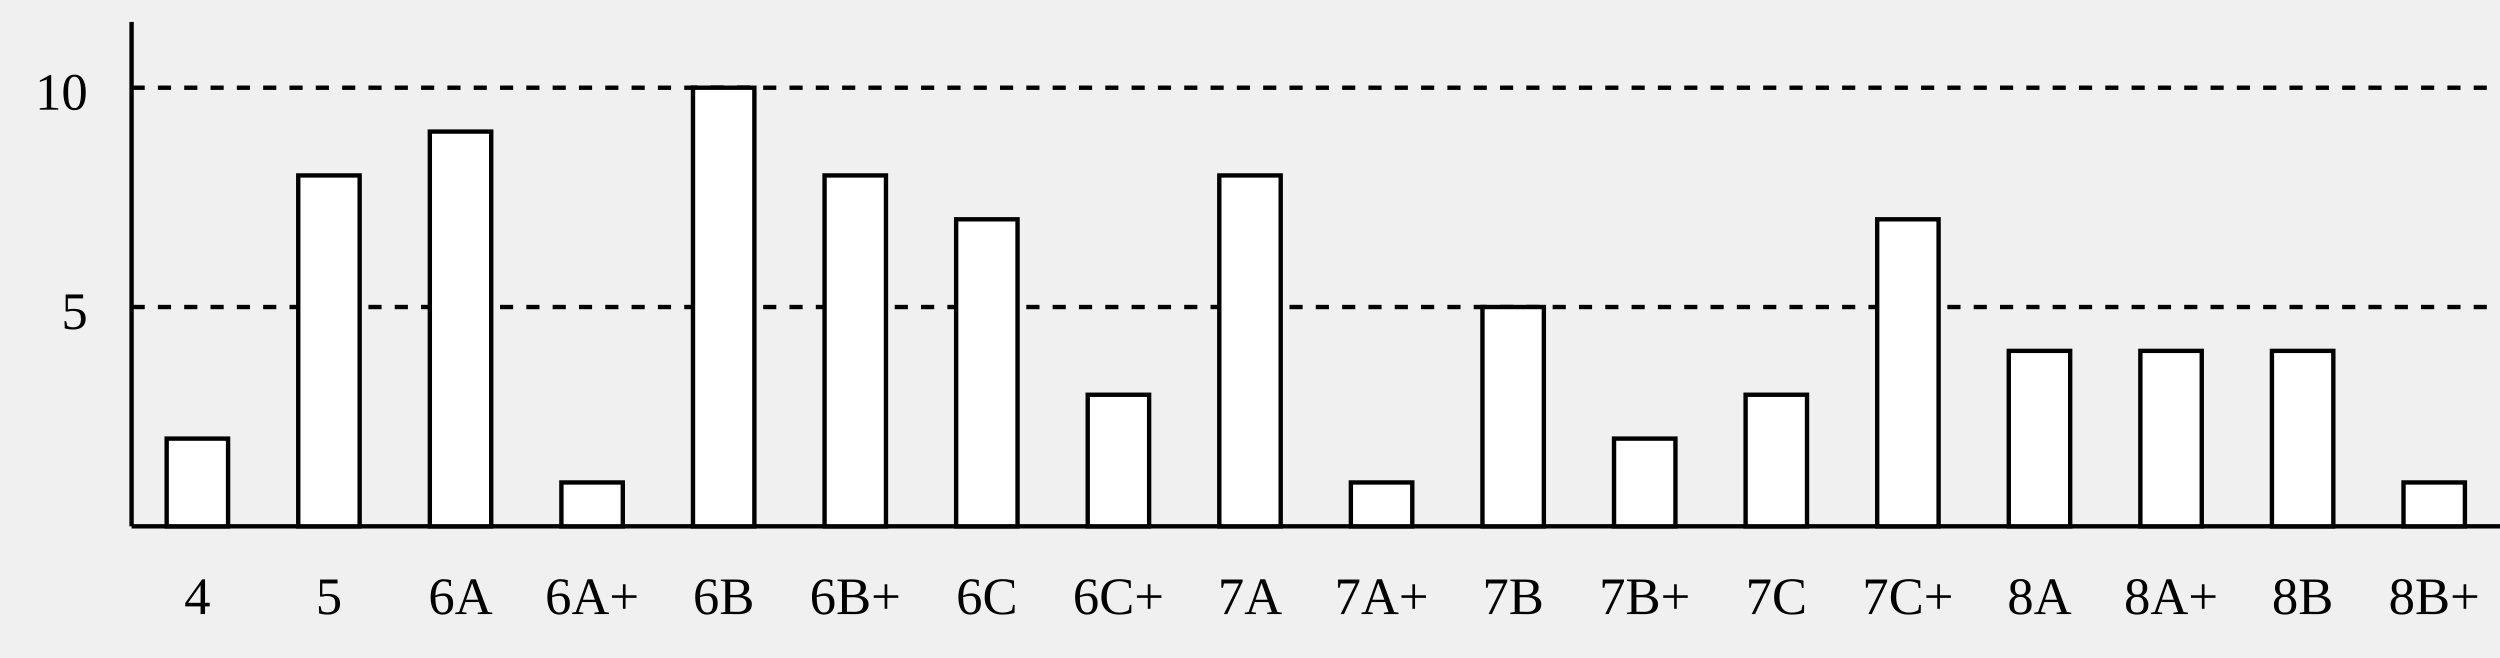
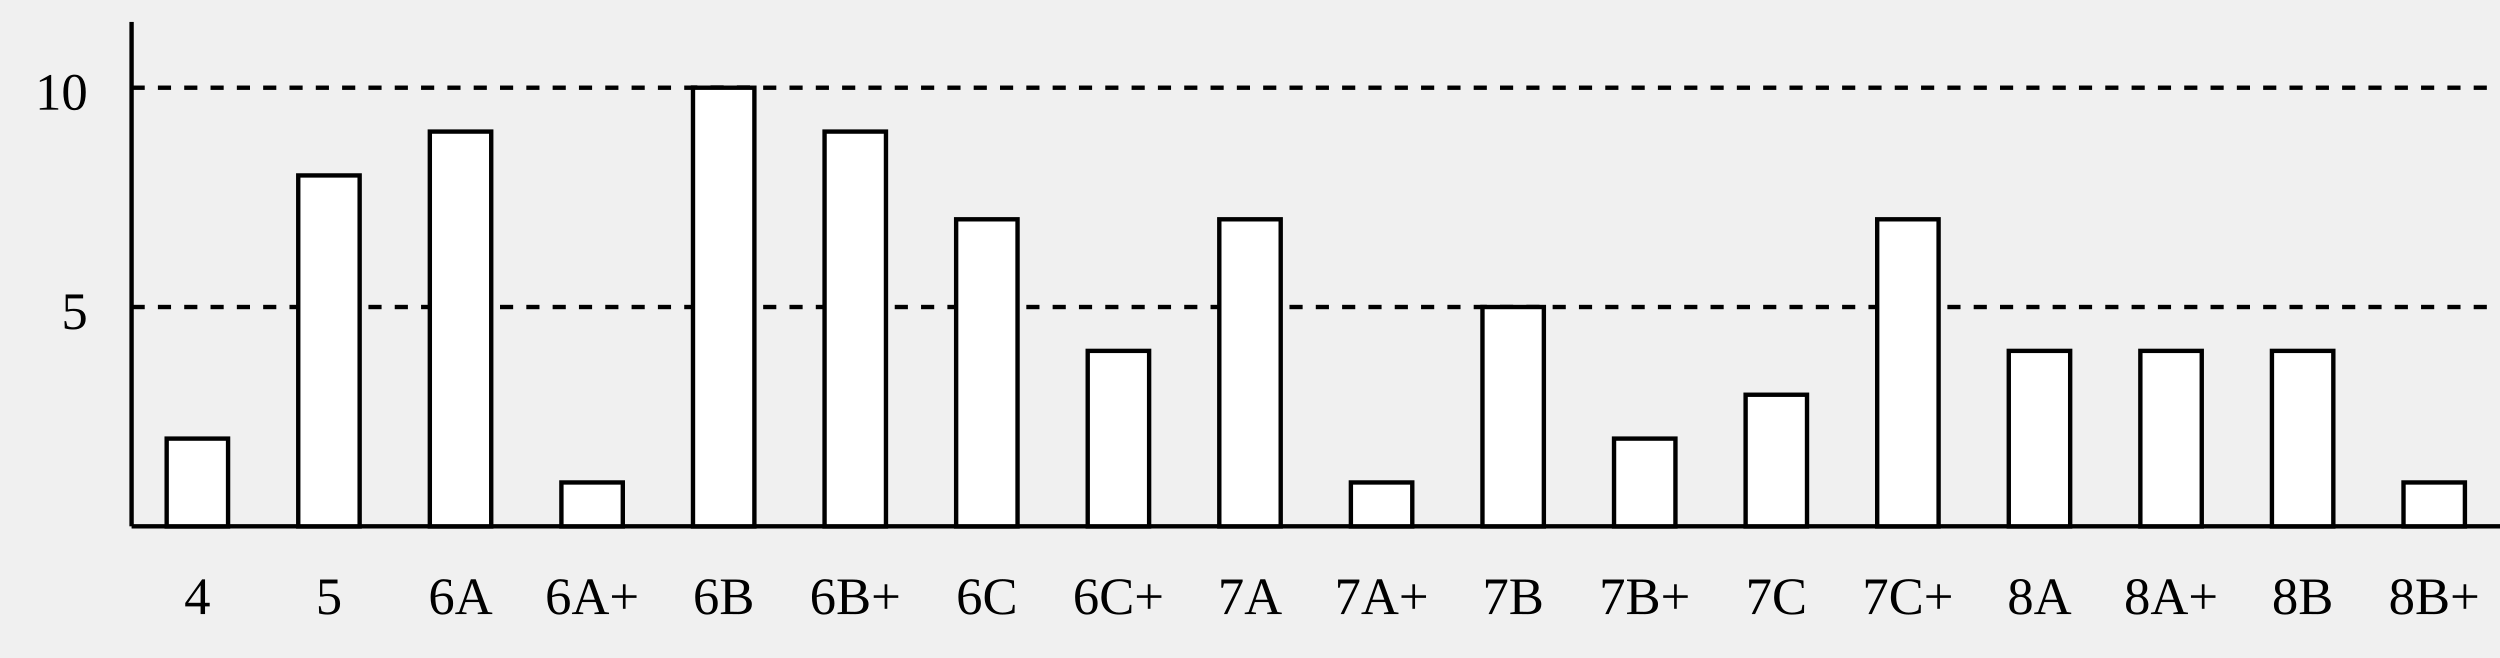
<svg xmlns="http://www.w3.org/2000/svg" width="570" height="150" version="1.1">
  <text x="20" y="25" text-anchor="end">10</text>
  <text x="20" y="75" text-anchor="end">5</text>
  <path d="M30 120 v-115" stroke="black" fill="none" stroke-width="1" />
  <path d="M30 120 h570" stroke="black" fill="none" stroke-width="1" />
  <path d="M30 70 h570" stroke="black" fill="none" stroke-width="1" stroke-dasharray="3" />
  <path d="M30 20 h570" stroke="black" fill="none" stroke-width="1" stroke-dasharray="3" />
  <a href="./boulders/?grade=4">
    <path d="M45 120 h-7 v-20 h14 v20 z" stroke="black" fill="white" stroke-width="1" />
    <text x="45" y="140" text-anchor="middle">4</text>
  </a>
  <a href="./boulders/?grade=5">
    <path d="M75 120 h-7 v-80 h14 v80 z" stroke="black" fill="white" stroke-width="1" />
    <text x="75" y="140" text-anchor="middle">5</text>
  </a>
  <a href="./boulders/?grade=6A">
    <path d="M105 120 h-7 v-90 h14 v90 z" stroke="black" fill="white" stroke-width="1" />
    <text x="105" y="140" text-anchor="middle">6A</text>
  </a>
  <a href="./boulders/?grade=6A%2B">
    <path d="M135 120 h-7 v-10 h14 v10 z" stroke="black" fill="white" stroke-width="1" />
    <text x="135" y="140" text-anchor="middle">6A+</text>
  </a>
  <a href="./boulders/?grade=6B">
    <path d="M165 120 h-7 v-100 h14 v100 z" stroke="black" fill="white" stroke-width="1" />
    <text x="165" y="140" text-anchor="middle">6B</text>
  </a>
  <a href="./boulders/?grade=6B%2B">
-     <path d="M195 120 h-7 v-80 h14 v80 z" stroke="black" fill="white" stroke-width="1" />
+     <path d="M195 120 h-7 v-90 h14 v90 z" stroke="black" fill="white" stroke-width="1" />
    <text x="195" y="140" text-anchor="middle">6B+</text>
  </a>
  <a href="./boulders/?grade=6C">
    <path d="M225 120 h-7 v-70 h14 v70 z" stroke="black" fill="white" stroke-width="1" />
    <text x="225" y="140" text-anchor="middle">6C</text>
  </a>
  <a href="./boulders/?grade=6C%2B">
-     <path d="M255 120 h-7 v-30 h14 v30 z" stroke="black" fill="white" stroke-width="1" />
+     <path d="M255 120 h-7 v-40 h14 v40 z" stroke="black" fill="white" stroke-width="1" />
    <text x="255" y="140" text-anchor="middle">6C+</text>
  </a>
  <a href="./boulders/?grade=7A">
-     <path d="M285 120 h-7 v-80 h14 v80 z" stroke="black" fill="white" stroke-width="1" />
+     <path d="M285 120 h-7 v-70 h14 v70 z" stroke="black" fill="white" stroke-width="1" />
    <text x="285" y="140" text-anchor="middle">7A</text>
  </a>
  <a href="./boulders/?grade=7A%2B">
    <path d="M315 120 h-7 v-10 h14 v10 z" stroke="black" fill="white" stroke-width="1" />
    <text x="315" y="140" text-anchor="middle">7A+</text>
  </a>
  <a href="./boulders/?grade=7B">
    <path d="M345 120 h-7 v-50 h14 v50 z" stroke="black" fill="white" stroke-width="1" />
    <text x="345" y="140" text-anchor="middle">7B</text>
  </a>
  <a href="./boulders/?grade=7B%2B">
    <path d="M375 120 h-7 v-20 h14 v20 z" stroke="black" fill="white" stroke-width="1" />
    <text x="375" y="140" text-anchor="middle">7B+</text>
  </a>
  <a href="./boulders/?grade=7C">
    <path d="M405 120 h-7 v-30 h14 v30 z" stroke="black" fill="white" stroke-width="1" />
    <text x="405" y="140" text-anchor="middle">7C</text>
  </a>
  <a href="./boulders/?grade=7C%2B">
    <path d="M435 120 h-7 v-70 h14 v70 z" stroke="black" fill="white" stroke-width="1" />
    <text x="435" y="140" text-anchor="middle">7C+</text>
  </a>
  <a href="./boulders/?grade=8A">
    <path d="M465 120 h-7 v-40 h14 v40 z" stroke="black" fill="white" stroke-width="1" />
    <text x="465" y="140" text-anchor="middle">8A</text>
  </a>
  <a href="./boulders/?grade=8A%2B">
    <path d="M495 120 h-7 v-40 h14 v40 z" stroke="black" fill="white" stroke-width="1" />
    <text x="495" y="140" text-anchor="middle">8A+</text>
  </a>
  <a href="./boulders/?grade=8B">
    <path d="M525 120 h-7 v-40 h14 v40 z" stroke="black" fill="white" stroke-width="1" />
    <text x="525" y="140" text-anchor="middle">8B</text>
  </a>
  <a href="./boulders/?grade=8B%2B">
    <path d="M555 120 h-7 v-10 h14 v10 z" stroke="black" fill="white" stroke-width="1" />
    <text x="555" y="140" text-anchor="middle">8B+</text>
  </a>
</svg>
